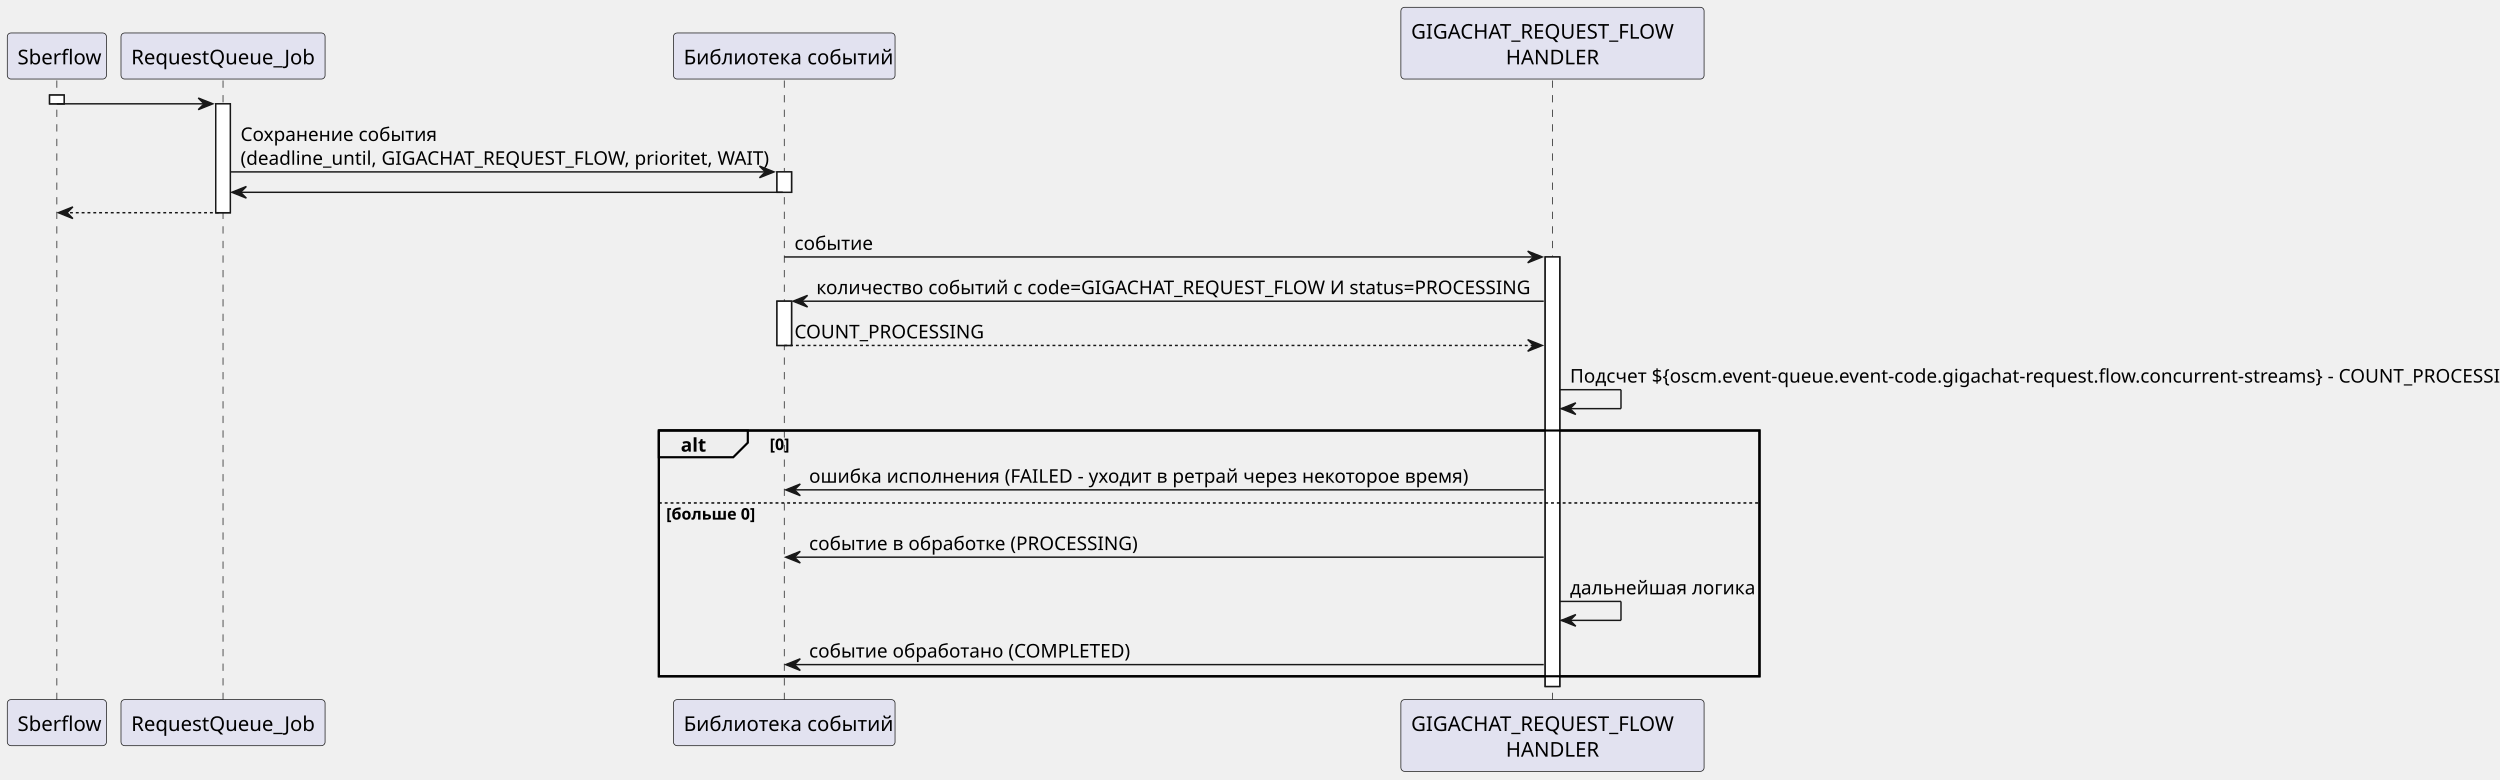
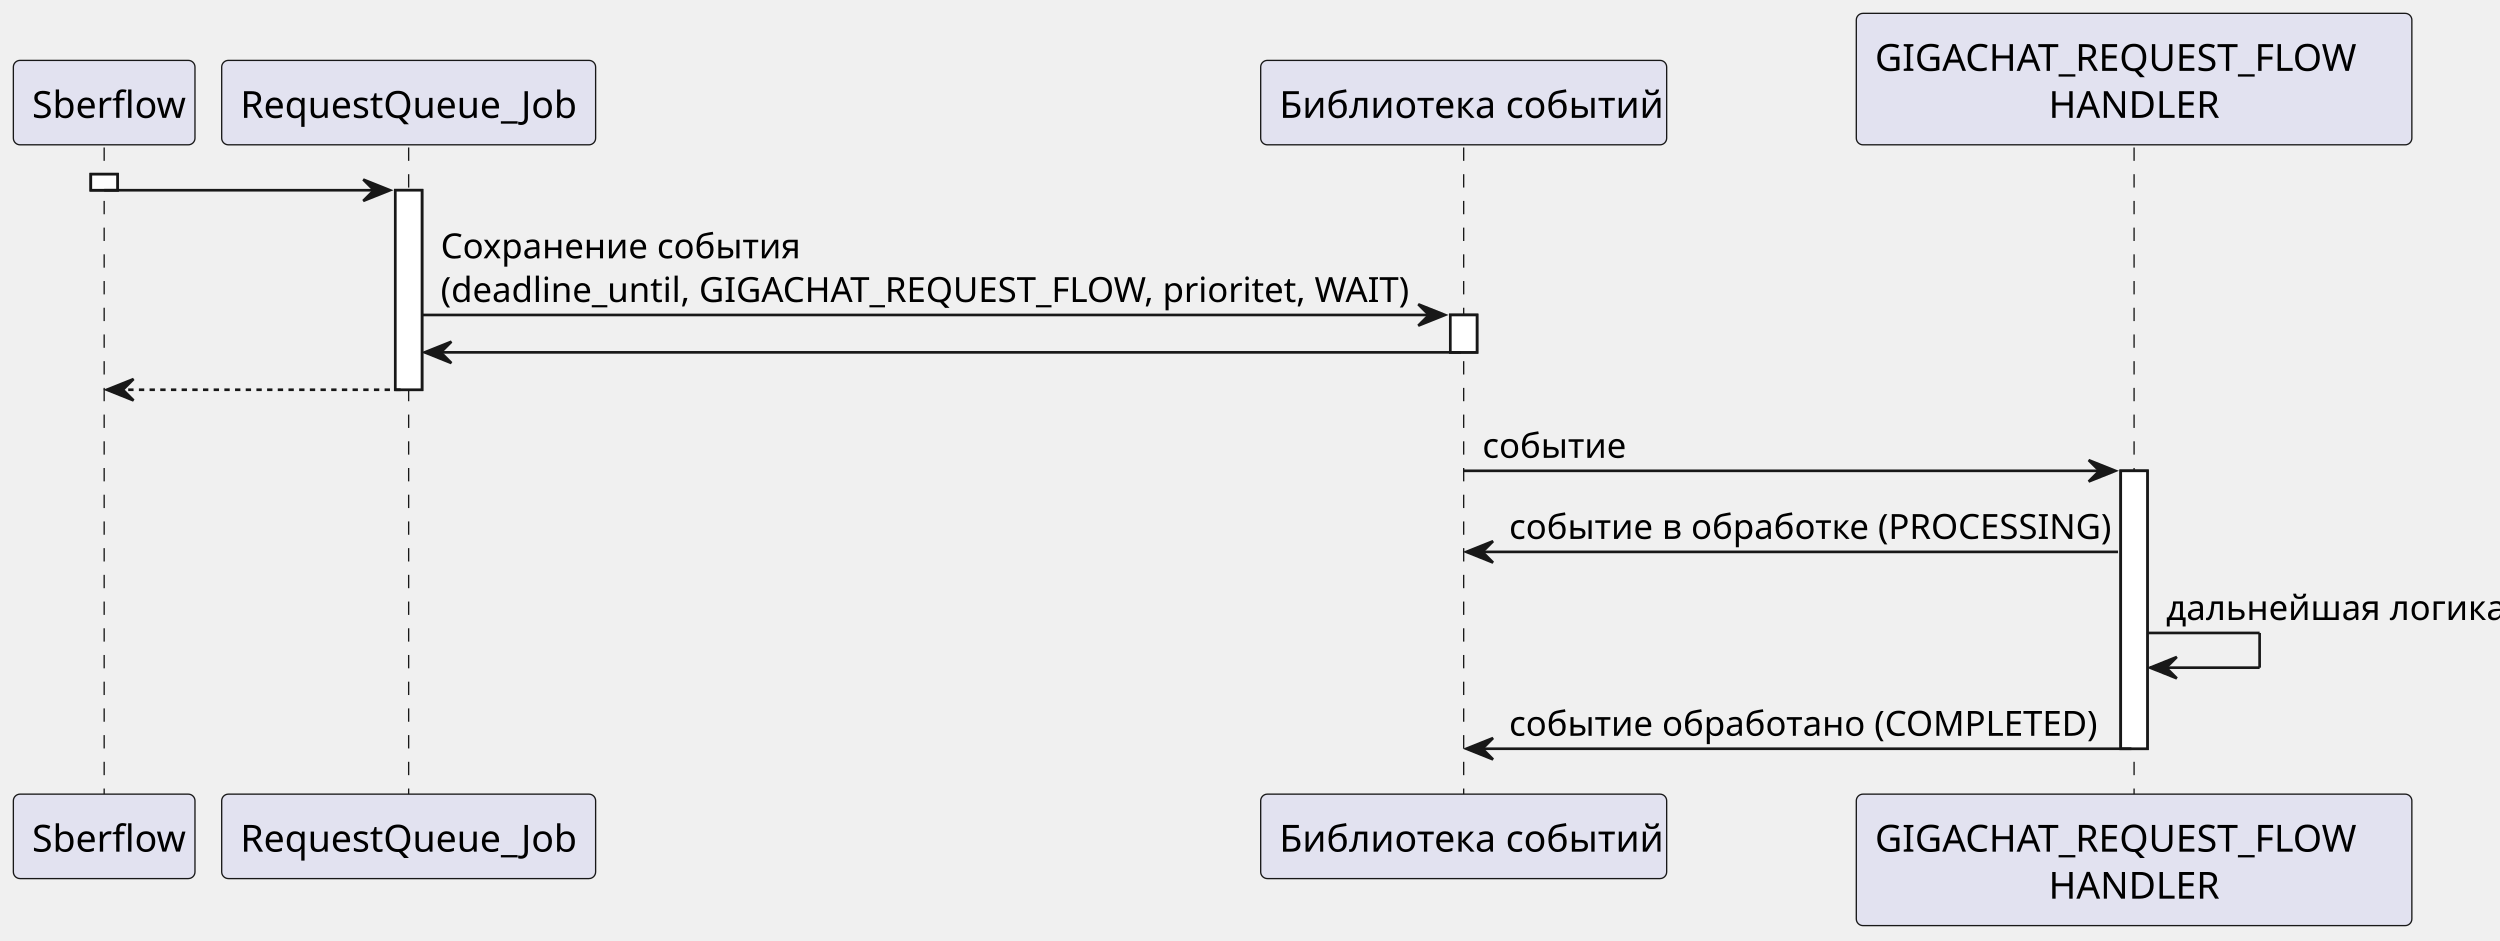
- <svg xmlns="http://www.w3.org/2000/svg" contentStyleType="text/css" height="535px" preserveAspectRatio="none" style="width:1715px;height:535px;background:#FFFFFF;" version="1.1" viewBox="0 0 1715 535" width="1715px" zoomAndPan="magnify">
+ <svg xmlns="http://www.w3.org/2000/svg" contentStyleType="text/css" height="352px" preserveAspectRatio="none" style="width:936px;height:352px;background:#FFFFFF;" version="1.1" viewBox="0 0 936 352" width="936px" zoomAndPan="magnify">
  <defs />
  <g>
    <rect fill="#FFFFFF" height="6" style="stroke:#181818;stroke-width:1.0;" width="10" x="34" y="65.219" />
    <rect fill="#FFFFFF" height="74.703" style="stroke:#181818;stroke-width:1.0;" width="10" x="148" y="71.219" />
-     <rect fill="#FFFFFF" height="14" style="stroke:#181818;stroke-width:1.0;" width="10" x="533" y="117.922" />
-     <rect fill="#FFFFFF" height="30.352" style="stroke:#181818;stroke-width:1.0;" width="10" x="533" y="206.625" />
-     <rect fill="#FFFFFF" height="294.648" style="stroke:#181818;stroke-width:1.0;" width="10" x="1060" y="176.273" />
-     <rect fill="none" height="168.594" style="stroke:#000000;stroke-width:1.5;" width="755" x="452" y="295.328" />
-     <line style="stroke:#181818;stroke-width:0.5;stroke-dasharray:5.0,5.0;" x1="39" x2="39" y1="55.219" y2="480.922" />
-     <line style="stroke:#181818;stroke-width:0.5;stroke-dasharray:5.0,5.0;" x1="153" x2="153" y1="55.219" y2="480.922" />
-     <line style="stroke:#181818;stroke-width:0.5;stroke-dasharray:5.0,5.0;" x1="538" x2="538" y1="55.219" y2="480.922" />
-     <line style="stroke:#181818;stroke-width:0.5;stroke-dasharray:5.0,5.0;" x1="1065" x2="1065" y1="55.219" y2="480.922" />
+     <rect fill="#FFFFFF" height="14" style="stroke:#181818;stroke-width:1.0;" width="10" x="543" y="117.922" />
+     <rect fill="#FFFFFF" height="104.055" style="stroke:#181818;stroke-width:1.0;" width="10" x="794" y="176.273" />
+     <line style="stroke:#181818;stroke-width:0.5;stroke-dasharray:5.0,5.0;" x1="39" x2="39" y1="55.219" y2="298.328" />
+     <line style="stroke:#181818;stroke-width:0.5;stroke-dasharray:5.0,5.0;" x1="153" x2="153" y1="55.219" y2="298.328" />
+     <line style="stroke:#181818;stroke-width:0.5;stroke-dasharray:5.0,5.0;" x1="548" x2="548" y1="55.219" y2="298.328" />
+     <line style="stroke:#181818;stroke-width:0.5;stroke-dasharray:5.0,5.0;" x1="799" x2="799" y1="55.219" y2="298.328" />
    <rect fill="#E2E2F0" height="31.609" rx="2.5" ry="2.5" style="stroke:#181818;stroke-width:0.5;" width="68" x="5" y="22.609" />
    <text fill="#000000" font-family="sans-serif" font-size="14" lengthAdjust="spacing" textLength="54" x="12" y="44.143">Sberflow</text>
-     <rect fill="#E2E2F0" height="31.609" rx="2.5" ry="2.5" style="stroke:#181818;stroke-width:0.5;" width="68" x="5" y="479.922" />
-     <text fill="#000000" font-family="sans-serif" font-size="14" lengthAdjust="spacing" textLength="54" x="12" y="501.455">Sberflow</text>
+     <rect fill="#E2E2F0" height="31.609" rx="2.5" ry="2.5" style="stroke:#181818;stroke-width:0.5;" width="68" x="5" y="297.328" />
+     <text fill="#000000" font-family="sans-serif" font-size="14" lengthAdjust="spacing" textLength="54" x="12" y="318.861">Sberflow</text>
    <rect fill="#E2E2F0" height="31.609" rx="2.5" ry="2.5" style="stroke:#181818;stroke-width:0.5;" width="140" x="83" y="22.609" />
    <text fill="#000000" font-family="sans-serif" font-size="14" lengthAdjust="spacing" textLength="126" x="90" y="44.143">RequestQueue_Job</text>
-     <rect fill="#E2E2F0" height="31.609" rx="2.5" ry="2.5" style="stroke:#181818;stroke-width:0.5;" width="140" x="83" y="479.922" />
-     <text fill="#000000" font-family="sans-serif" font-size="14" lengthAdjust="spacing" textLength="126" x="90" y="501.455">RequestQueue_Job</text>
-     <rect fill="#E2E2F0" height="31.609" rx="2.5" ry="2.5" style="stroke:#181818;stroke-width:0.5;" width="152" x="462" y="22.609" />
-     <text fill="#000000" font-family="sans-serif" font-size="14" lengthAdjust="spacing" textLength="138" x="469" y="44.143">Библиотека
-             событий</text>
-     <rect fill="#E2E2F0" height="31.609" rx="2.5" ry="2.5" style="stroke:#181818;stroke-width:0.5;" width="152" x="462" y="479.922" />
-     <text fill="#000000" font-family="sans-serif" font-size="14" lengthAdjust="spacing" textLength="138" x="469" y="501.455">Библиотека
-             событий</text>
-     <rect fill="#E2E2F0" height="49.219" rx="2.5" ry="2.5" style="stroke:#181818;stroke-width:0.5;" width="208" x="961" y="5" />
-     <text fill="#000000" font-family="sans-serif" font-size="14" lengthAdjust="spacing" textLength="194" x="968" y="26.533">GIGACHAT_REQUEST_FLOW</text>
-     <text fill="#000000" font-family="sans-serif" font-size="14" lengthAdjust="spacing" textLength="64" x="1033" y="44.143">HANDLER</text>
-     <rect fill="#E2E2F0" height="49.219" rx="2.5" ry="2.5" style="stroke:#181818;stroke-width:0.5;" width="208" x="961" y="479.922" />
-     <text fill="#000000" font-family="sans-serif" font-size="14" lengthAdjust="spacing" textLength="194" x="968" y="501.455">GIGACHAT_REQUEST_FLOW</text>
-     <text fill="#000000" font-family="sans-serif" font-size="14" lengthAdjust="spacing" textLength="64" x="1033" y="519.064">HANDLER</text>
+     <rect fill="#E2E2F0" height="31.609" rx="2.5" ry="2.5" style="stroke:#181818;stroke-width:0.5;" width="140" x="83" y="297.328" />
+     <text fill="#000000" font-family="sans-serif" font-size="14" lengthAdjust="spacing" textLength="126" x="90" y="318.861">RequestQueue_Job</text>
+     <rect fill="#E2E2F0" height="31.609" rx="2.5" ry="2.5" style="stroke:#181818;stroke-width:0.5;" width="152" x="472" y="22.609" />
+     <text fill="#000000" font-family="sans-serif" font-size="14" lengthAdjust="spacing" textLength="138" x="479" y="44.143">Библиотека событий</text>
+     <rect fill="#E2E2F0" height="31.609" rx="2.5" ry="2.5" style="stroke:#181818;stroke-width:0.5;" width="152" x="472" y="297.328" />
+     <text fill="#000000" font-family="sans-serif" font-size="14" lengthAdjust="spacing" textLength="138" x="479" y="318.861">Библиотека событий</text>
+     <rect fill="#E2E2F0" height="49.219" rx="2.5" ry="2.5" style="stroke:#181818;stroke-width:0.5;" width="208" x="695" y="5" />
+     <text fill="#000000" font-family="sans-serif" font-size="14" lengthAdjust="spacing" textLength="194" x="702" y="26.533">GIGACHAT_REQUEST_FLOW</text>
+     <text fill="#000000" font-family="sans-serif" font-size="14" lengthAdjust="spacing" textLength="64" x="767" y="44.143">HANDLER</text>
+     <rect fill="#E2E2F0" height="49.219" rx="2.5" ry="2.5" style="stroke:#181818;stroke-width:0.5;" width="208" x="695" y="297.328" />
+     <text fill="#000000" font-family="sans-serif" font-size="14" lengthAdjust="spacing" textLength="194" x="702" y="318.861">GIGACHAT_REQUEST_FLOW</text>
+     <text fill="#000000" font-family="sans-serif" font-size="14" lengthAdjust="spacing" textLength="64" x="767" y="336.471">HANDLER</text>
    <rect fill="#FFFFFF" height="6" style="stroke:#181818;stroke-width:1.0;" width="10" x="34" y="65.219" />
    <rect fill="#FFFFFF" height="74.703" style="stroke:#181818;stroke-width:1.0;" width="10" x="148" y="71.219" />
-     <rect fill="#FFFFFF" height="14" style="stroke:#181818;stroke-width:1.0;" width="10" x="533" y="117.922" />
-     <rect fill="#FFFFFF" height="30.352" style="stroke:#181818;stroke-width:1.0;" width="10" x="533" y="206.625" />
-     <rect fill="#FFFFFF" height="294.648" style="stroke:#181818;stroke-width:1.0;" width="10" x="1060" y="176.273" />
+     <rect fill="#FFFFFF" height="14" style="stroke:#181818;stroke-width:1.0;" width="10" x="543" y="117.922" />
+     <rect fill="#FFFFFF" height="104.055" style="stroke:#181818;stroke-width:1.0;" width="10" x="794" y="176.273" />
    <polygon fill="#181818" points="136,67.219,146,71.219,136,75.219,140,71.219" style="stroke:#181818;stroke-width:1.0;" />
    <line style="stroke:#181818;stroke-width:1.0;" x1="39" x2="142" y1="71.219" y2="71.219" />
-     <polygon fill="#181818" points="521,113.922,531,117.922,521,121.922,525,117.922" style="stroke:#181818;stroke-width:1.0;" />
-     <line style="stroke:#181818;stroke-width:1.0;" x1="158" x2="527" y1="117.922" y2="117.922" />
-     <text fill="#000000" font-family="sans-serif" font-size="13" lengthAdjust="spacing" textLength="125" x="165" y="96.714">Сохранение
-             события</text>
-     <text fill="#000000" font-family="sans-serif" font-size="13" lengthAdjust="spacing" textLength="356" x="165" y="113.065">(deadline_until, GIGACHAT_REQUEST_FLOW, prioritet,
-             WAIT)</text>
+     <polygon fill="#181818" points="531,113.922,541,117.922,531,121.922,535,117.922" style="stroke:#181818;stroke-width:1.0;" />
+     <line style="stroke:#181818;stroke-width:1.0;" x1="158" x2="537" y1="117.922" y2="117.922" />
+     <text fill="#000000" font-family="sans-serif" font-size="13" lengthAdjust="spacing" textLength="125" x="165" y="96.714">Сохранение события</text>
+     <text fill="#000000" font-family="sans-serif" font-size="13" lengthAdjust="spacing" textLength="366" x="165" y="113.065">(deadline_until, GIGACHAT_REQUEST_FLOW, prioritet, WAIT)</text>
    <polygon fill="#181818" points="169,127.922,159,131.922,169,135.922,165,131.922" style="stroke:#181818;stroke-width:1.0;" />
-     <line style="stroke:#181818;stroke-width:1.0;" x1="163" x2="537" y1="131.922" y2="131.922" />
+     <line style="stroke:#181818;stroke-width:1.0;" x1="163" x2="547" y1="131.922" y2="131.922" />
    <polygon fill="#181818" points="50,141.922,40,145.922,50,149.922,46,145.922" style="stroke:#181818;stroke-width:1.0;" />
    <line style="stroke:#181818;stroke-width:1.0;stroke-dasharray:2.0,2.0;" x1="44" x2="152" y1="145.922" y2="145.922" />
-     <polygon fill="#181818" points="1048,172.273,1058,176.273,1048,180.273,1052,176.273" style="stroke:#181818;stroke-width:1.0;" />
-     <line style="stroke:#181818;stroke-width:1.0;" x1="538" x2="1054" y1="176.273" y2="176.273" />
-     <text fill="#000000" font-family="sans-serif" font-size="13" lengthAdjust="spacing" textLength="49" x="545" y="171.417">событие</text>
-     <polygon fill="#181818" points="554,202.625,544,206.625,554,210.625,550,206.625" style="stroke:#181818;stroke-width:1.0;" />
-     <line style="stroke:#181818;stroke-width:1.0;" x1="548" x2="1059" y1="206.625" y2="206.625" />
-     <text fill="#000000" font-family="sans-serif" font-size="13" lengthAdjust="spacing" textLength="498" x="560" y="201.769">количество
-             событий с code=GIGACHAT_REQUEST_FLOW
-             И status=PROCESSING</text>
-     <polygon fill="#181818" points="1048,232.977,1058,236.977,1048,240.977,1052,236.977" style="stroke:#181818;stroke-width:1.0;" />
-     <line style="stroke:#181818;stroke-width:1.0;stroke-dasharray:2.0,2.0;" x1="538" x2="1054" y1="236.977" y2="236.977" />
-     <text fill="#000000" font-family="sans-serif" font-size="13" lengthAdjust="spacing" textLength="137" x="545" y="232.12">COUNT_PROCESSING</text>
-     <line style="stroke:#181818;stroke-width:1.0;" x1="1070" x2="1112" y1="267.328" y2="267.328" />
-     <line style="stroke:#181818;stroke-width:1.0;" x1="1112" x2="1112" y1="267.328" y2="280.328" />
-     <line style="stroke:#181818;stroke-width:1.0;" x1="1071" x2="1112" y1="280.328" y2="280.328" />
-     <polygon fill="#181818" points="1081,276.328,1071,280.328,1081,284.328,1077,280.328" style="stroke:#181818;stroke-width:1.0;" />
-     <text fill="#000000" font-family="sans-serif" font-size="13" lengthAdjust="spacing" textLength="631" x="1077" y="262.472">Подсчет
-             ${oscm.event-queue.event-code.gigachat-request.flow.concurrent-streams} -
-             COUNT_PROCESSING</text>
-     <path d="M452,295.328 L513,295.328 L513,303.68 L503,313.68 L452,313.68 L452,295.328 " fill="#EEEEEE" style="stroke:#000000;stroke-width:1.5;" />
-     <rect fill="none" height="168.594" style="stroke:#000000;stroke-width:1.5;" width="755" x="452" y="295.328" />
-     <text fill="#000000" font-family="sans-serif" font-size="13" font-weight="bold" lengthAdjust="spacing" textLength="16" x="467" y="309.823">alt</text>
-     <text fill="#000000" font-family="sans-serif" font-size="11" font-weight="bold" lengthAdjust="spacing" textLength="14" x="528" y="308.747">[0]</text>
-     <polygon fill="#181818" points="549,332.031,539,336.031,549,340.031,545,336.031" style="stroke:#181818;stroke-width:1.0;" />
-     <line style="stroke:#181818;stroke-width:1.0;" x1="543" x2="1059" y1="336.031" y2="336.031" />
-     <text fill="#000000" font-family="sans-serif" font-size="13" lengthAdjust="spacing" textLength="427" x="555" y="331.175">ошибка
-             исполнения (FAILED -
-             уходит в
-             ретрай через
-             некоторое
-             время)</text>
-     <line style="stroke:#000000;stroke-width:1.0;stroke-dasharray:2.0,2.0;" x1="452" x2="1207" y1="345.031" y2="345.031" />
-     <text fill="#000000" font-family="sans-serif" font-size="11" font-weight="bold" lengthAdjust="spacing" textLength="60" x="457" y="356.45">[больше
-             0]</text>
-     <polygon fill="#181818" points="549,378.219,539,382.219,549,386.219,545,382.219" style="stroke:#181818;stroke-width:1.0;" />
-     <line style="stroke:#181818;stroke-width:1.0;" x1="543" x2="1059" y1="382.219" y2="382.219" />
-     <text fill="#000000" font-family="sans-serif" font-size="13" lengthAdjust="spacing" textLength="222" x="555" y="377.362">событие
-             в обработке (PROCESSING)</text>
-     <line style="stroke:#181818;stroke-width:1.0;" x1="1070" x2="1112" y1="412.57" y2="412.57" />
-     <line style="stroke:#181818;stroke-width:1.0;" x1="1112" x2="1112" y1="412.57" y2="425.57" />
-     <line style="stroke:#181818;stroke-width:1.0;" x1="1071" x2="1112" y1="425.57" y2="425.57" />
-     <polygon fill="#181818" points="1081,421.57,1071,425.57,1081,429.57,1077,425.57" style="stroke:#181818;stroke-width:1.0;" />
-     <text fill="#000000" font-family="sans-serif" font-size="13" lengthAdjust="spacing" textLength="118" x="1077" y="407.714">дальнейшая
-             логика</text>
-     <polygon fill="#181818" points="549,451.922,539,455.922,549,459.922,545,455.922" style="stroke:#181818;stroke-width:1.0;" />
-     <line style="stroke:#181818;stroke-width:1.0;" x1="543" x2="1059" y1="455.922" y2="455.922" />
-     <text fill="#000000" font-family="sans-serif" font-size="13" lengthAdjust="spacing" textLength="213" x="555" y="451.065">событие
-             обработано (COMPLETED)</text>
+     <polygon fill="#181818" points="782,172.273,792,176.273,782,180.273,786,176.273" style="stroke:#181818;stroke-width:1.0;" />
+     <line style="stroke:#181818;stroke-width:1.0;" x1="548" x2="788" y1="176.273" y2="176.273" />
+     <text fill="#000000" font-family="sans-serif" font-size="13" lengthAdjust="spacing" textLength="49" x="555" y="171.417">событие</text>
+     <polygon fill="#181818" points="559,202.625,549,206.625,559,210.625,555,206.625" style="stroke:#181818;stroke-width:1.0;" />
+     <line style="stroke:#181818;stroke-width:1.0;" x1="553" x2="793" y1="206.625" y2="206.625" />
+     <text fill="#000000" font-family="sans-serif" font-size="13" lengthAdjust="spacing" textLength="222" x="565" y="201.769">событие в обработке (PROCESSING)</text>
+     <line style="stroke:#181818;stroke-width:1.0;" x1="804" x2="846" y1="236.977" y2="236.977" />
+     <line style="stroke:#181818;stroke-width:1.0;" x1="846" x2="846" y1="236.977" y2="249.977" />
+     <line style="stroke:#181818;stroke-width:1.0;" x1="805" x2="846" y1="249.977" y2="249.977" />
+     <polygon fill="#181818" points="815,245.977,805,249.977,815,253.977,811,249.977" style="stroke:#181818;stroke-width:1.0;" />
+     <text fill="#000000" font-family="sans-serif" font-size="13" lengthAdjust="spacing" textLength="118" x="811" y="232.12">дальнейшая логика</text>
+     <polygon fill="#181818" points="559,276.328,549,280.328,559,284.328,555,280.328" style="stroke:#181818;stroke-width:1.0;" />
+     <line style="stroke:#181818;stroke-width:1.0;" x1="553" x2="798" y1="280.328" y2="280.328" />
+     <text fill="#000000" font-family="sans-serif" font-size="13" lengthAdjust="spacing" textLength="213" x="565" y="275.472">событие обработано (COMPLETED)</text>
  </g>
</svg>
